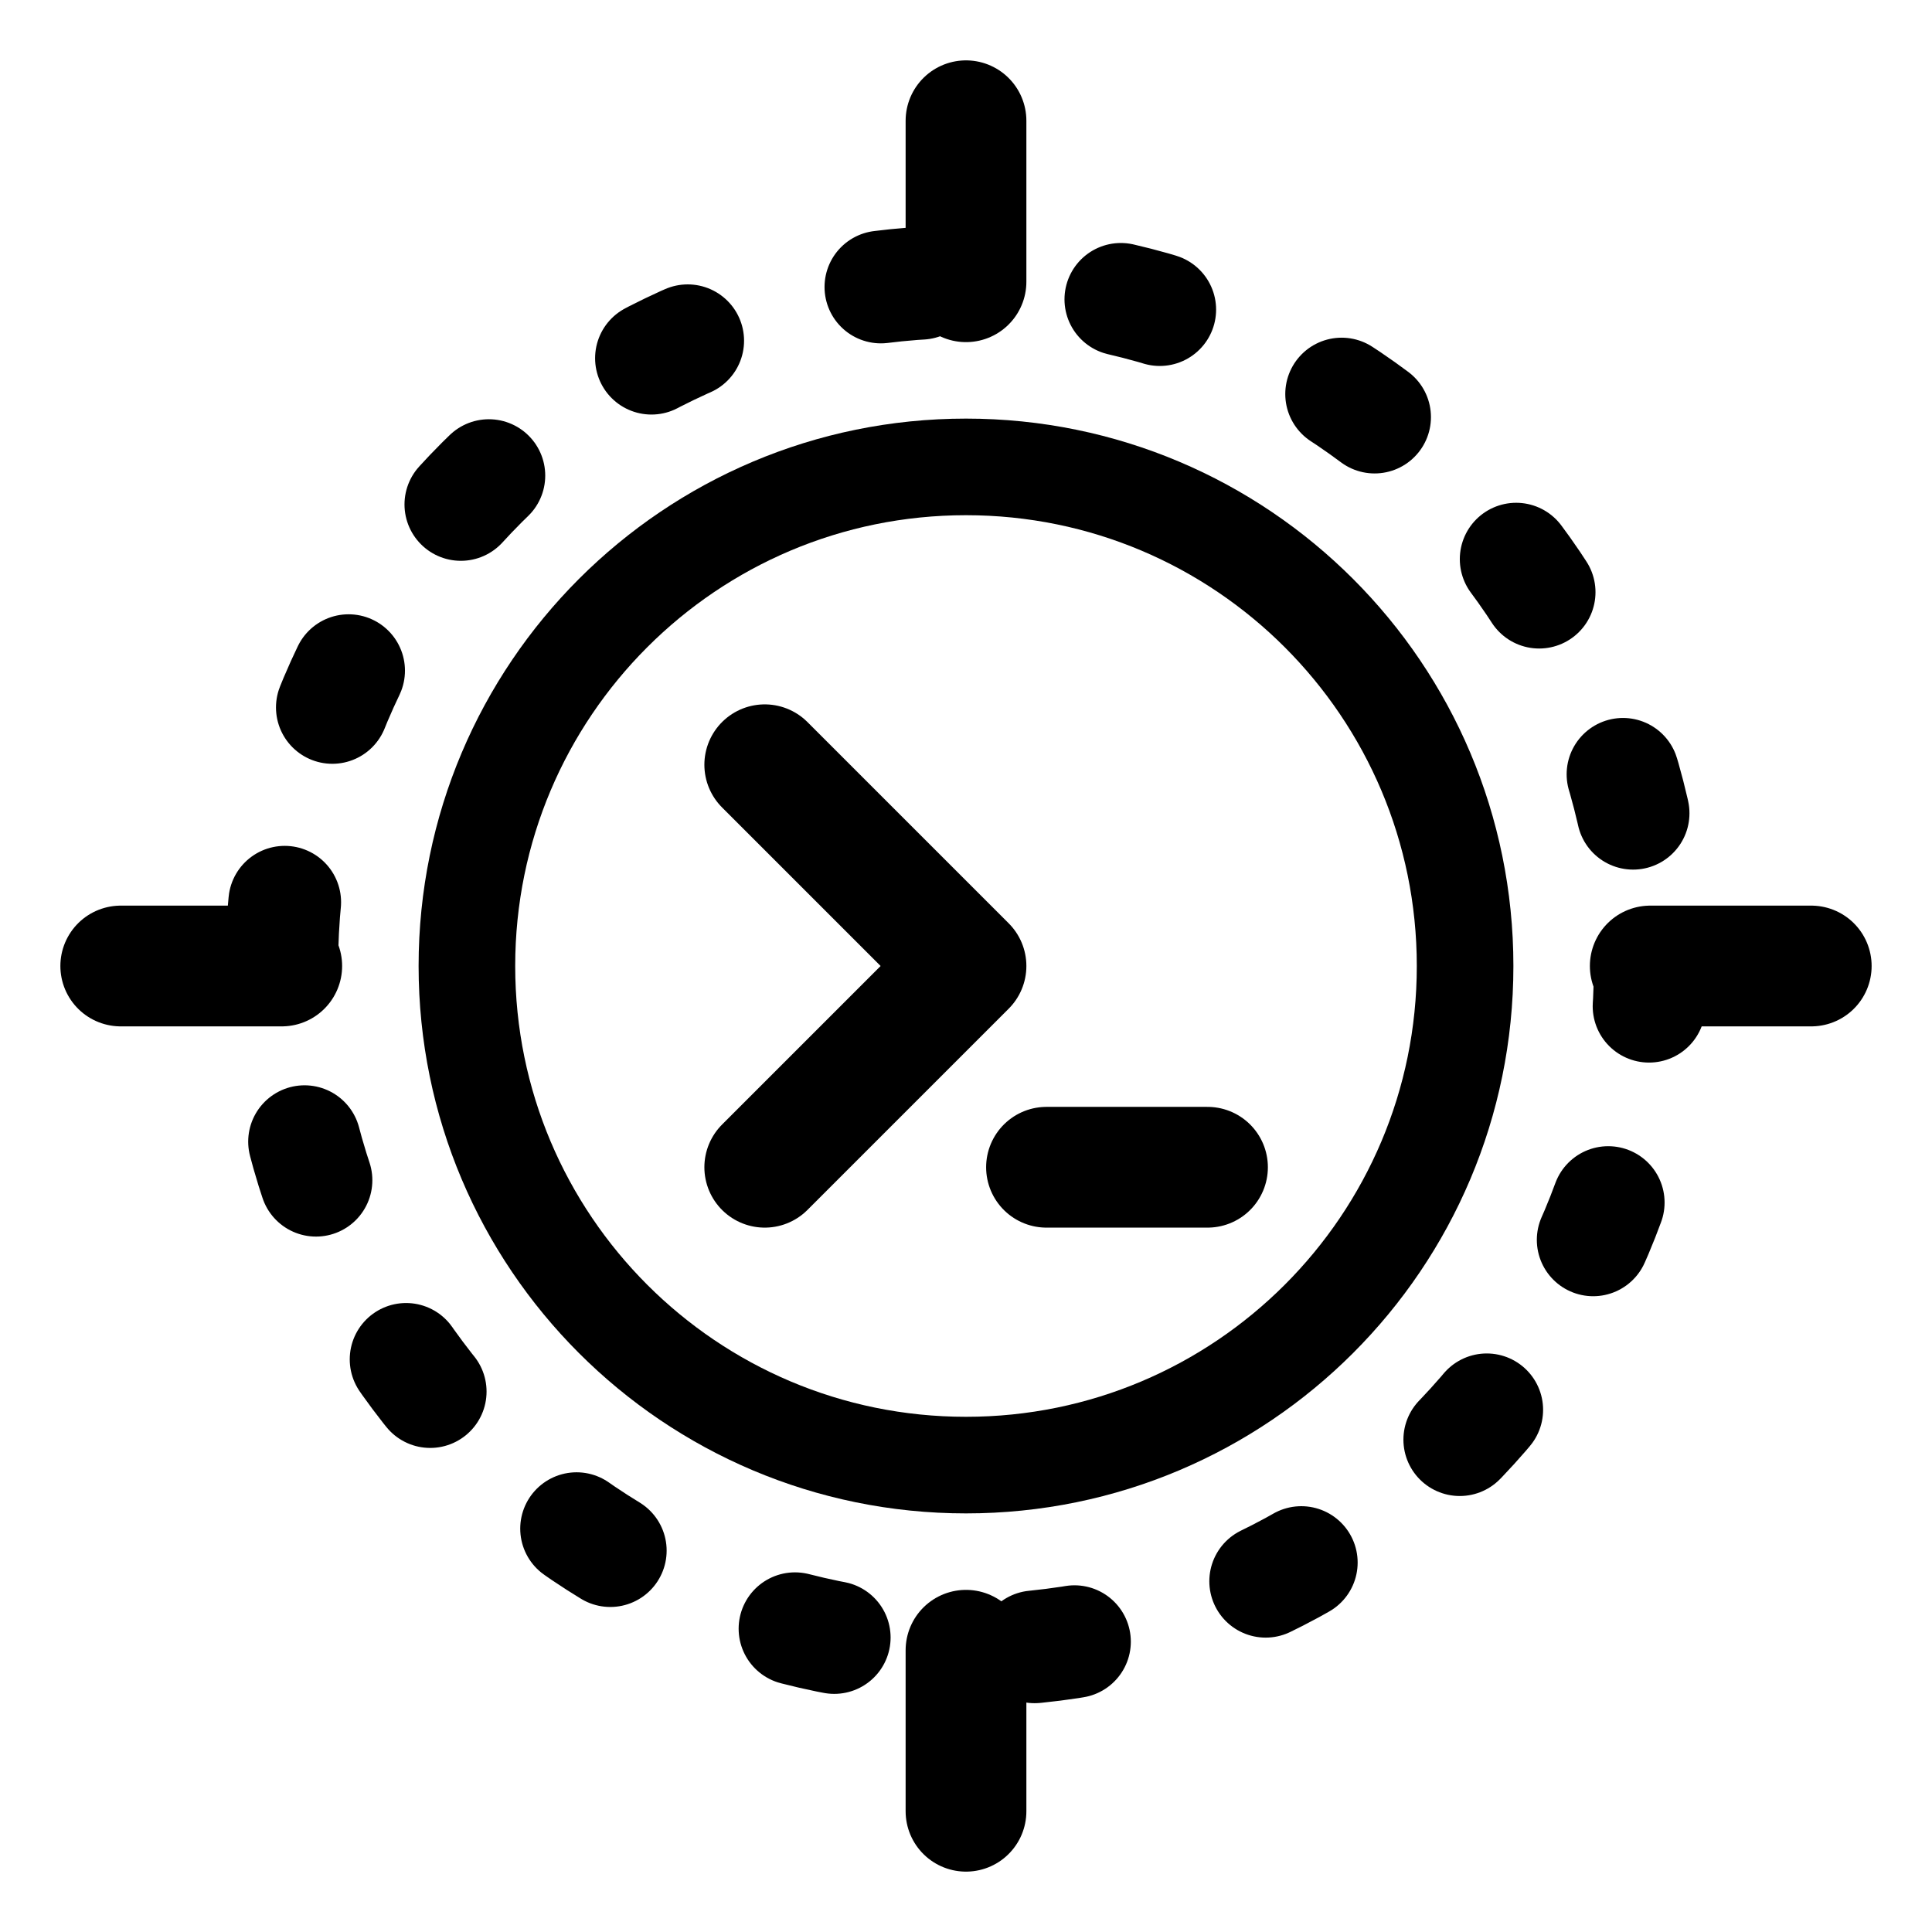
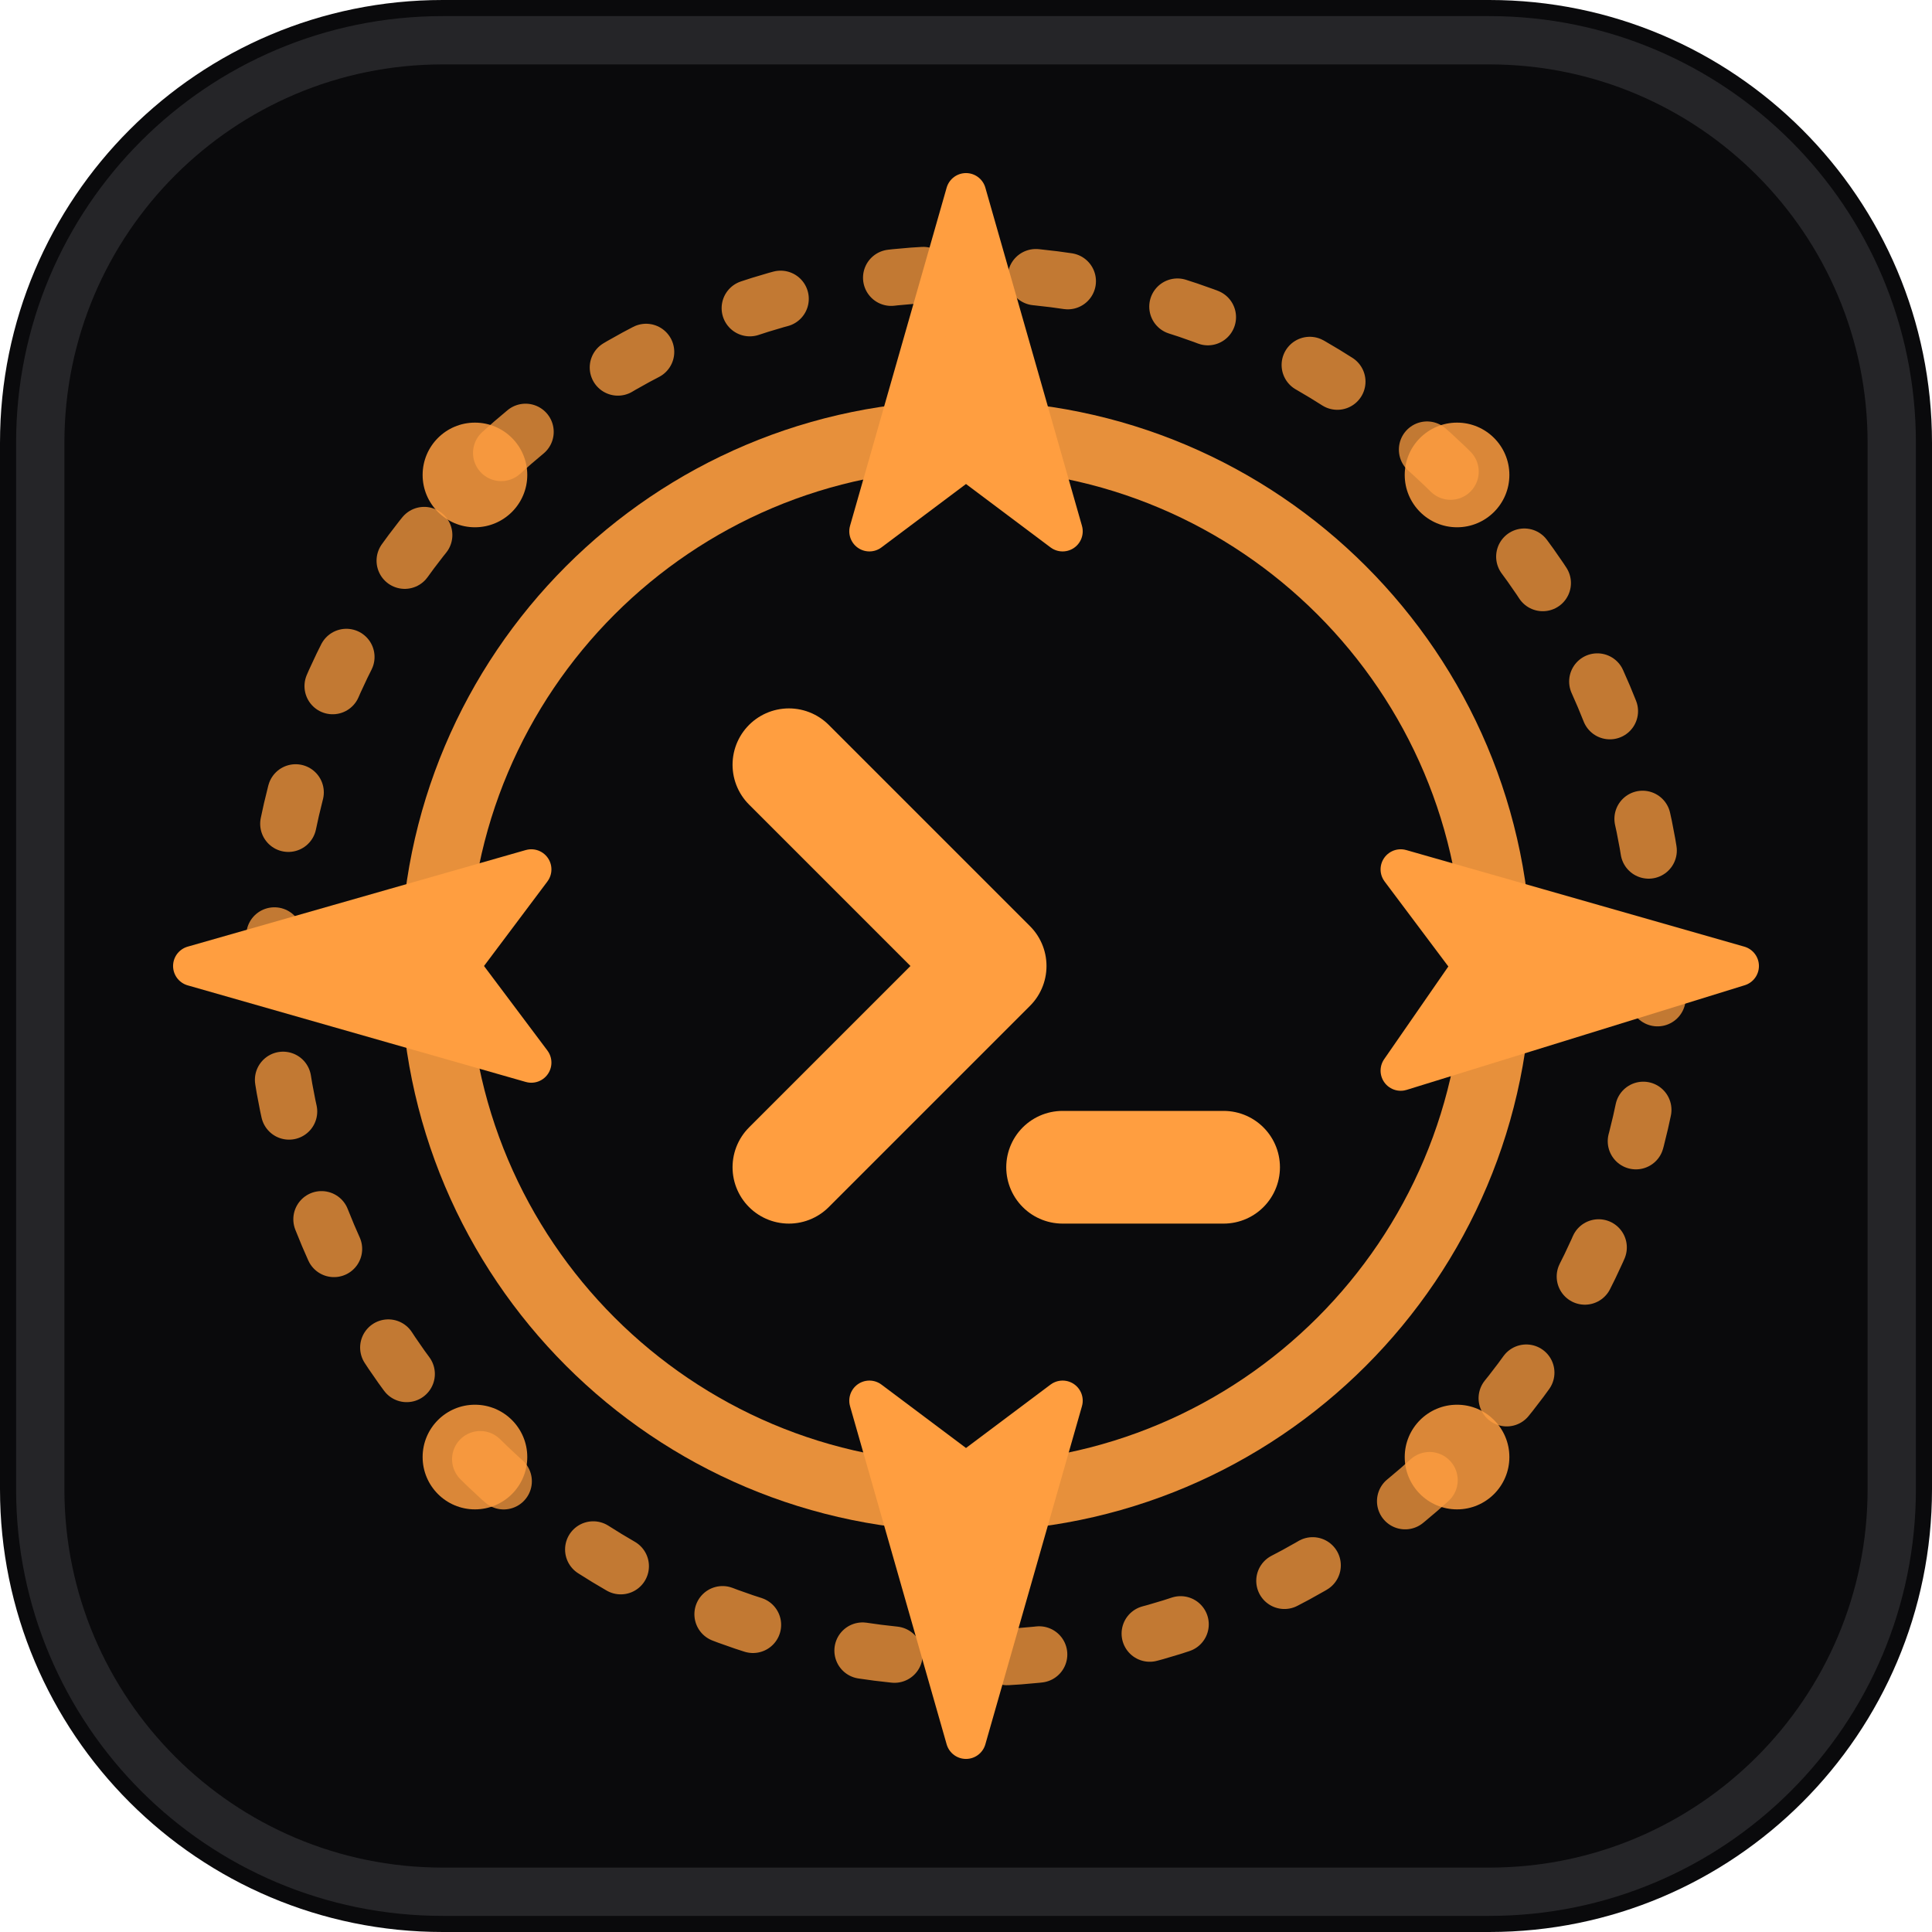
- <svg xmlns="http://www.w3.org/2000/svg" viewBox="0 0 24 24" fill="none">
-   <circle cx="12" cy="12" r="8.5" stroke="currentColor" stroke-width="1.4" stroke-linecap="round" stroke-dasharray="0.5 2.5" />
-   <circle cx="12" cy="12" r="6.2" stroke="currentColor" stroke-width="1.2" />
-   <path d="M12 1.5V3.5M12 20.5V22.5M1.5 12H3.5M20.5 12H22.5" stroke="currentColor" stroke-width="1.5" stroke-linecap="round" />
-   <path d="M9.5 9.5L12 12L9.5 14.5" stroke="currentColor" stroke-width="1.5" stroke-linecap="round" stroke-linejoin="round" />
-   <path d="M13 14.5H15" stroke="currentColor" stroke-width="1.5" stroke-linecap="round" />
+ <svg xmlns="http://www.w3.org/2000/svg" viewBox="0 0 24 24" width="24" height="24" fill="none" color="#FF9E40">
+   <rect width="24" height="24" rx="5.5" fill="#0A0A0C" />
+   <rect x="0.5" y="0.5" width="23" height="23" rx="5" stroke="#252528" stroke-width="0.6" />
+   <circle cx="12" cy="12" r="8.6" stroke="currentColor" stroke-width="0.7" stroke-dasharray="0.4 1.4" stroke-linecap="round" opacity="0.75" />
+   <circle cx="12" cy="12" r="6.6" stroke="currentColor" stroke-width="0.85" opacity="0.9" />
+   <path d="M12 2.4L13.2 6.6L12 5.7L10.8 6.6Z" fill="currentColor" stroke="currentColor" stroke-width="0.5" stroke-linejoin="round" stroke-linecap="round" />
+   <path d="M12 21.6L10.8 17.4L12 18.3L13.2 17.4Z" fill="currentColor" stroke="currentColor" stroke-width="0.5" stroke-linejoin="round" stroke-linecap="round" />
+   <path d="M21.6 12L17.4 13.3L18.3 12L17.4 10.8Z" fill="currentColor" stroke="currentColor" stroke-width="0.5" stroke-linejoin="round" stroke-linecap="round" />
+   <path d="M2.4 12L6.6 10.8L5.7 12L6.6 13.2Z" fill="currentColor" stroke="currentColor" stroke-width="0.5" stroke-linejoin="round" stroke-linecap="round" />
+   <circle cx="18.1" cy="5.9" r="0.65" fill="currentColor" opacity="0.85" />
+   <circle cx="18.1" cy="18.1" r="0.65" fill="currentColor" opacity="0.85" />
+   <circle cx="5.9" cy="18.1" r="0.65" fill="currentColor" opacity="0.85" />
+   <circle cx="5.9" cy="5.9" r="0.65" fill="currentColor" opacity="0.85" />
+   <path d="M9.8 9.5L12.3 12L9.8 14.5" stroke="currentColor" stroke-width="1.4" stroke-linecap="round" stroke-linejoin="round" />
+   <path d="M13.2 14.5H15.2" stroke="currentColor" stroke-width="1.4" stroke-linecap="round" />
</svg>
